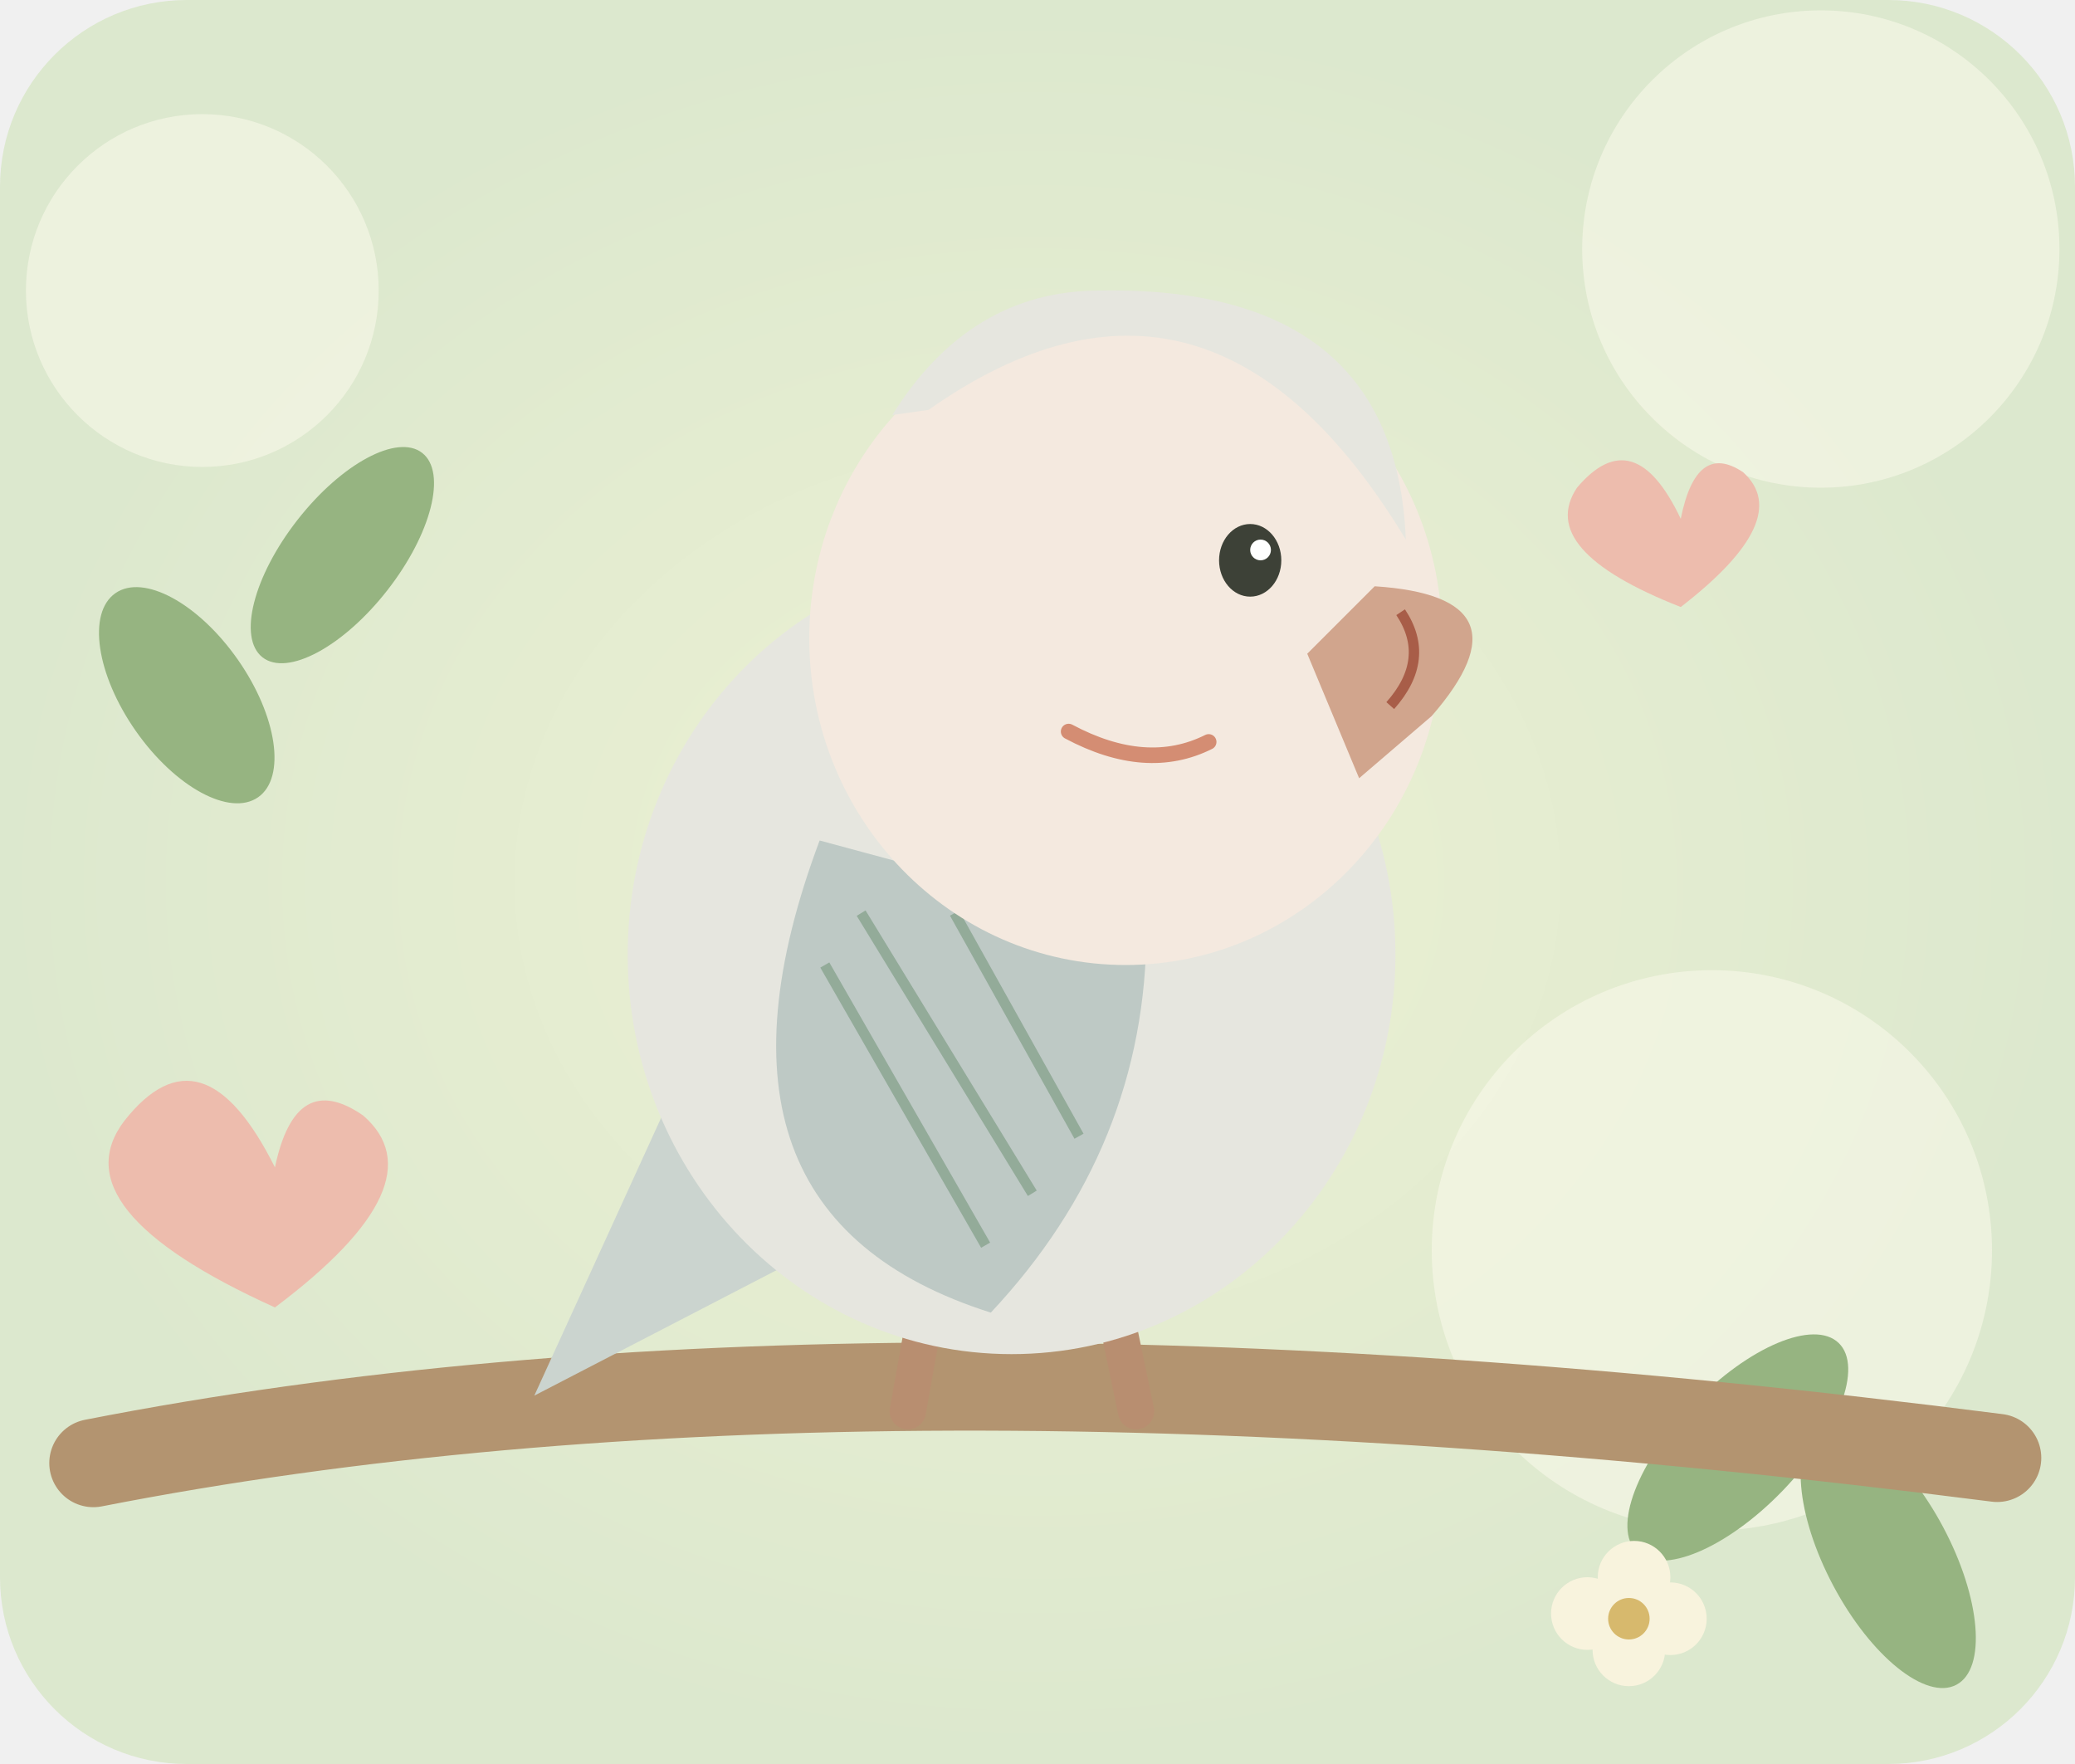
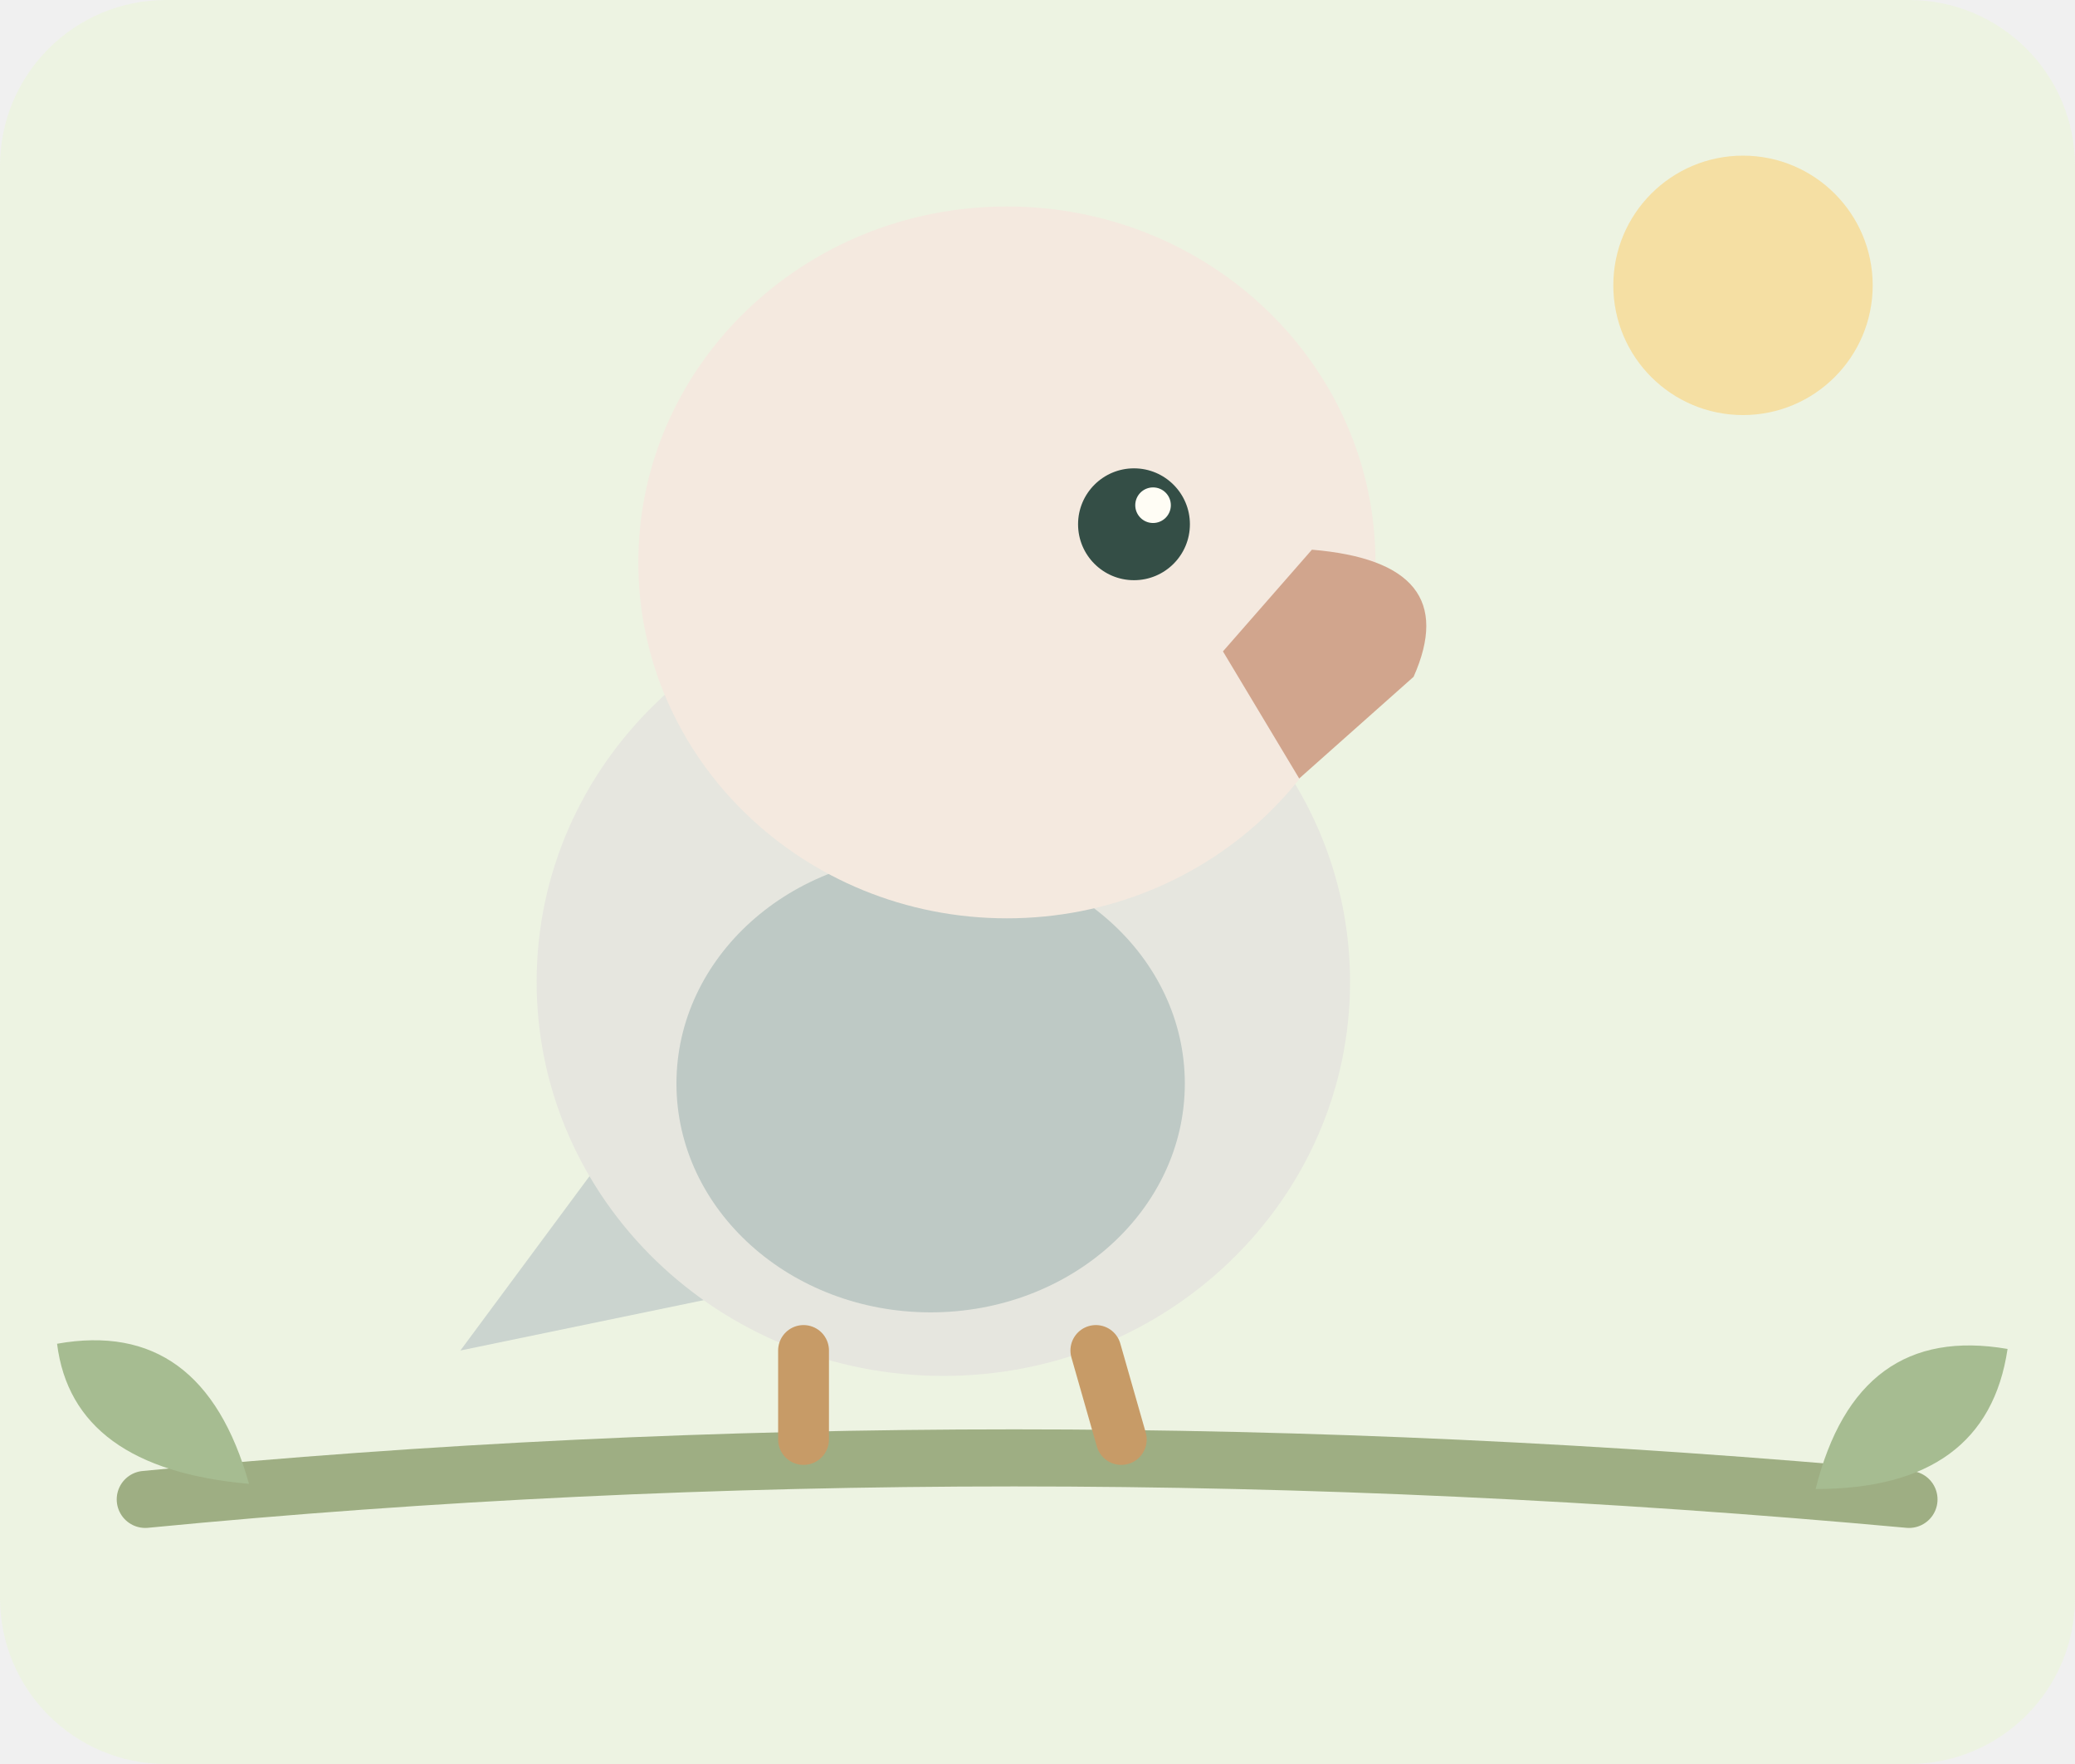
<svg xmlns="http://www.w3.org/2000/svg" viewBox="0 0 400 340">
-   <defs>
-     <radialGradient id="bg">
-       <stop stop-color="#edf1d3" />
-       <stop offset="1" stop-color="#dce8ce" />
-     </radialGradient>
-     <linearGradient id="body" x2=".7" y2="1">
-       <stop stop-color="#e6e6df" />
-       <stop offset="1" stop-color="#e6e6df" />
-     </linearGradient>
-     <linearGradient id="face" y2="1">
-       <stop stop-color="#f4e9df" />
-       <stop offset="1" stop-color="#f4e9df" />
-     </linearGradient>
-     <linearGradient id="wing" x2="1" y2="1">
-       <stop stop-color="#bec9c5" />
-       <stop offset="1" stop-color="#bec9c5" />
-     </linearGradient>
-   </defs>
-   <rect width="400" height="340" rx="36" fill="url(#bg)" />
-   <g opacity=".6" fill="#f9f8e9">
-     <circle cx="39" cy="56" r="34" />
-     <circle cx="351" cy="48" r="46" />
-     <circle cx="330" cy="241" r="54" />
+   <rect width="400" height="340" rx="32" fill="#edf3e2" />
+   <circle cx="336" cy="55" r="25" fill="#f5dfa3" />
+   <path d="M28 289q165-16 340 0" fill="none" stroke="#9eae83" stroke-width="11" stroke-linecap="round" stroke-linejoin="round" />
+   <path d="M48 286q-34-3-37-27 28-5 37 27M350 287q8-32 37-27-4 27-37 27" fill="#a6bc91" />
+   <g transform="translate(52 30) scale(2.45)">
+     <path d="M35 67 15 94 44 88Z" fill="#cbd4cf" />
+     <ellipse cx="53" cy="65" rx="32" ry="31" fill="#e6e6df" />
+     <ellipse cx="52" cy="73" rx="20" ry="18" fill="#bec9c5" />
+     <path d="M42 94v7m23-7 2 7" fill="none" stroke="#c79b67" stroke-width="4" stroke-linecap="round" stroke-linejoin="round" />
+     <ellipse cx="58" cy="32" rx="29" ry="28" fill="#f4e9df" />
+     <circle cx="68" cy="29" r="4.4" fill="#344e46" />
+     <circle cx="69.5" cy="27.5" r="1.4" fill="#fffdf5" />
+     <path d="M82 31q12 1 8 10l-9 8-6-10Z" fill="#d1a58d" />
  </g>
-   <g fill="#96b481">
-     <ellipse cx="36" cy="134" rx="12" ry="24" transform="rotate(-35 36 134)" />
-     <ellipse cx="66" cy="107" rx="11" ry="25" transform="rotate(38 66 107)" />
-     <ellipse cx="335" cy="279" rx="12" ry="28" transform="rotate(44 335 279)" />
-     <ellipse cx="364" cy="300" rx="12" ry="28" transform="rotate(-28 364 300)" />
-   </g>
-   <path d="M18 282Q166 253 385 281" fill="none" stroke="#b39470" stroke-width="17" stroke-linecap="round" />
-   <path d="M180 244l-5 28m39-24 5 24" stroke="#b88e70" stroke-width="7" stroke-linecap="round" />
-   <path d="M145 177 103 269 159 240" fill="#cbd4cf" />
-   <ellipse cx="195" cy="184" rx="74" ry="77" fill="url(#body)" />
-   <path d="M158 162q-27 72 33 91 30-32 30-74" fill="url(#wing)" />
-   <g fill="none" stroke="#527c58" stroke-width="2" opacity=".4">
-     <path d="m159 186 31 54m-24-64 33 54m-15-54 24 43" />
-   </g>
-   <ellipse cx="217" cy="123" rx="61" ry="63" fill="url(#face)" />
-   <path d="M179 79q54-38 92 25-2-49-59-48-25 0-40 24" fill="#e6e6df" />
-   <path d="M265 113q31 2 11 25l-14 12-10-24Z" fill="#d1a58d" />
-   <path d="M270 118q6 9-2 18" fill="none" stroke="#a85d48" stroke-width="2" />
-   <ellipse cx="241" cy="108" rx="6" ry="7" fill="#3d4137" />
-   <circle cx="243" cy="106" r="2" fill="#fff" />
-   <path d="M206 141q15 8 27 2" fill="none" stroke="#d48d73" stroke-width="3" stroke-linecap="round" />
-   <g fill="#edbcad">
-     <path d="M53 225q-14-28-29-9-13 17 29 36 32-24 17-37-13-9-17 10" />
-     <path d="M324 100q-9-19-20-6-8 12 20 23 22-17 12-26-9-6-12 9" />
-   </g>
-   <g fill="#f8f3dd">
-     <circle cx="315" cy="304" r="7" />
-     <circle cx="306" cy="311" r="7" />
-     <circle cx="314" cy="318" r="7" />
-     <circle cx="322" cy="312" r="7" />
-   </g>
-   <circle cx="314" cy="312" r="4" fill="#d7b96d" />
</svg>
